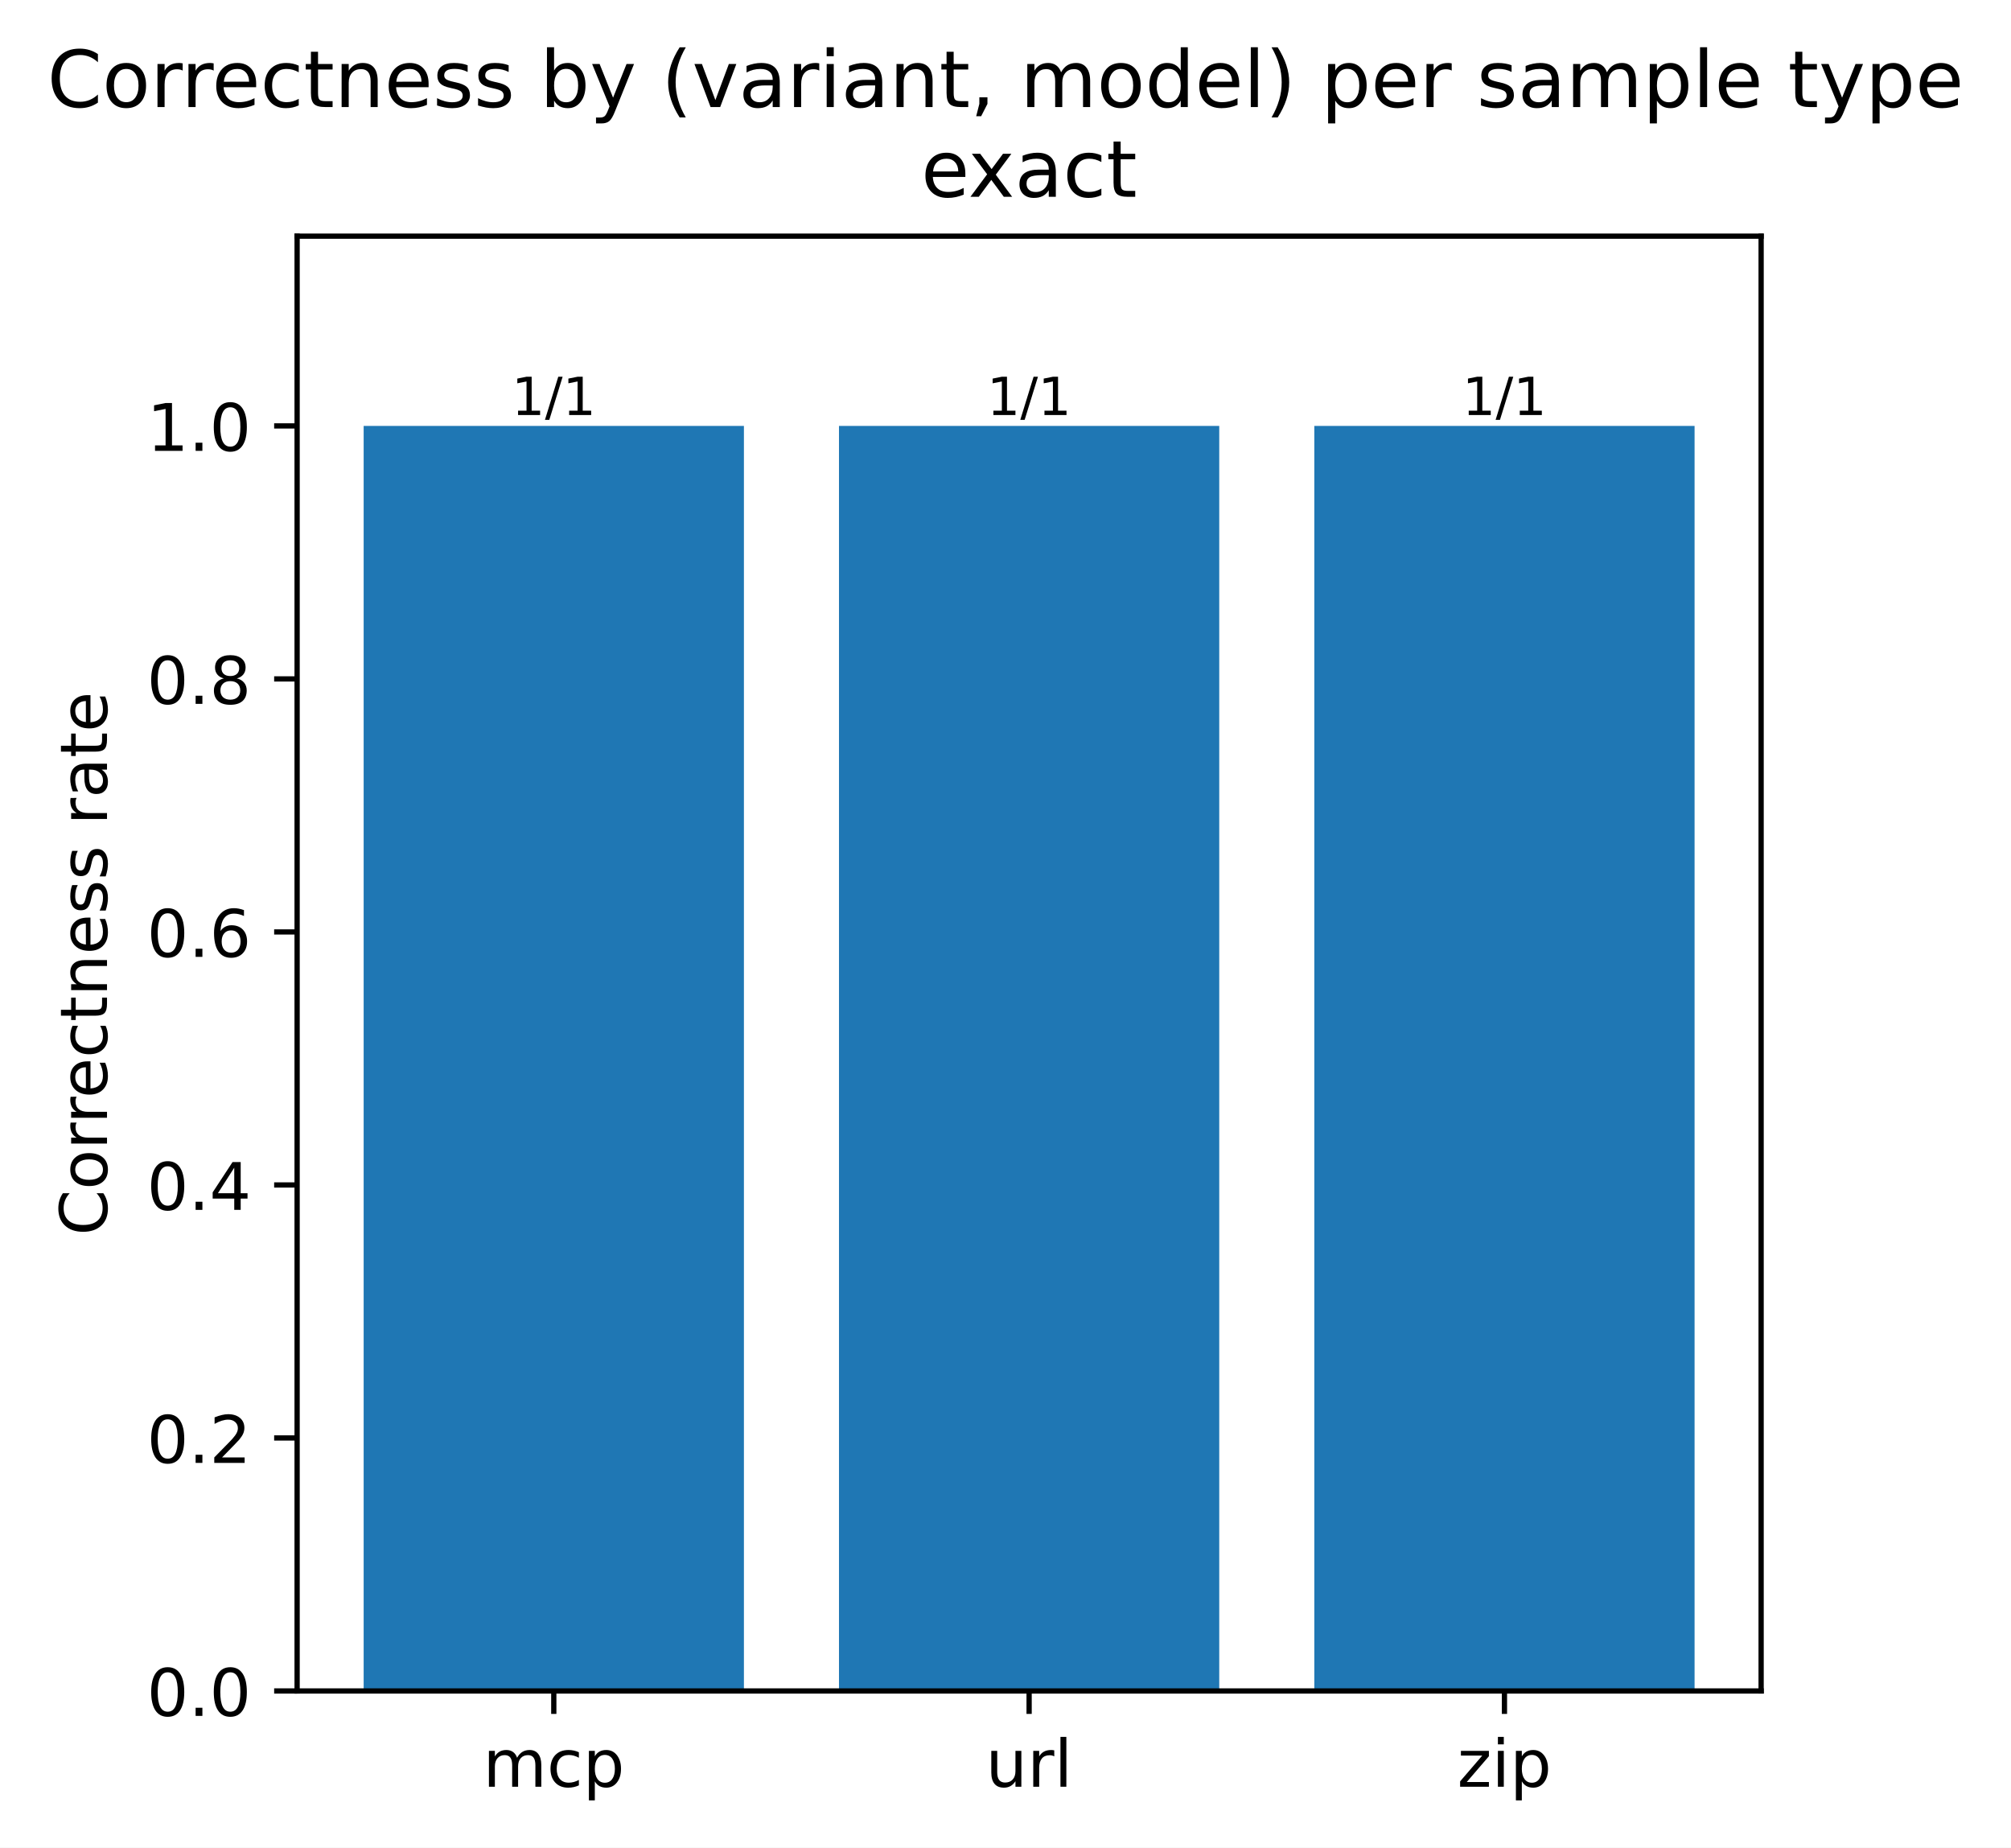
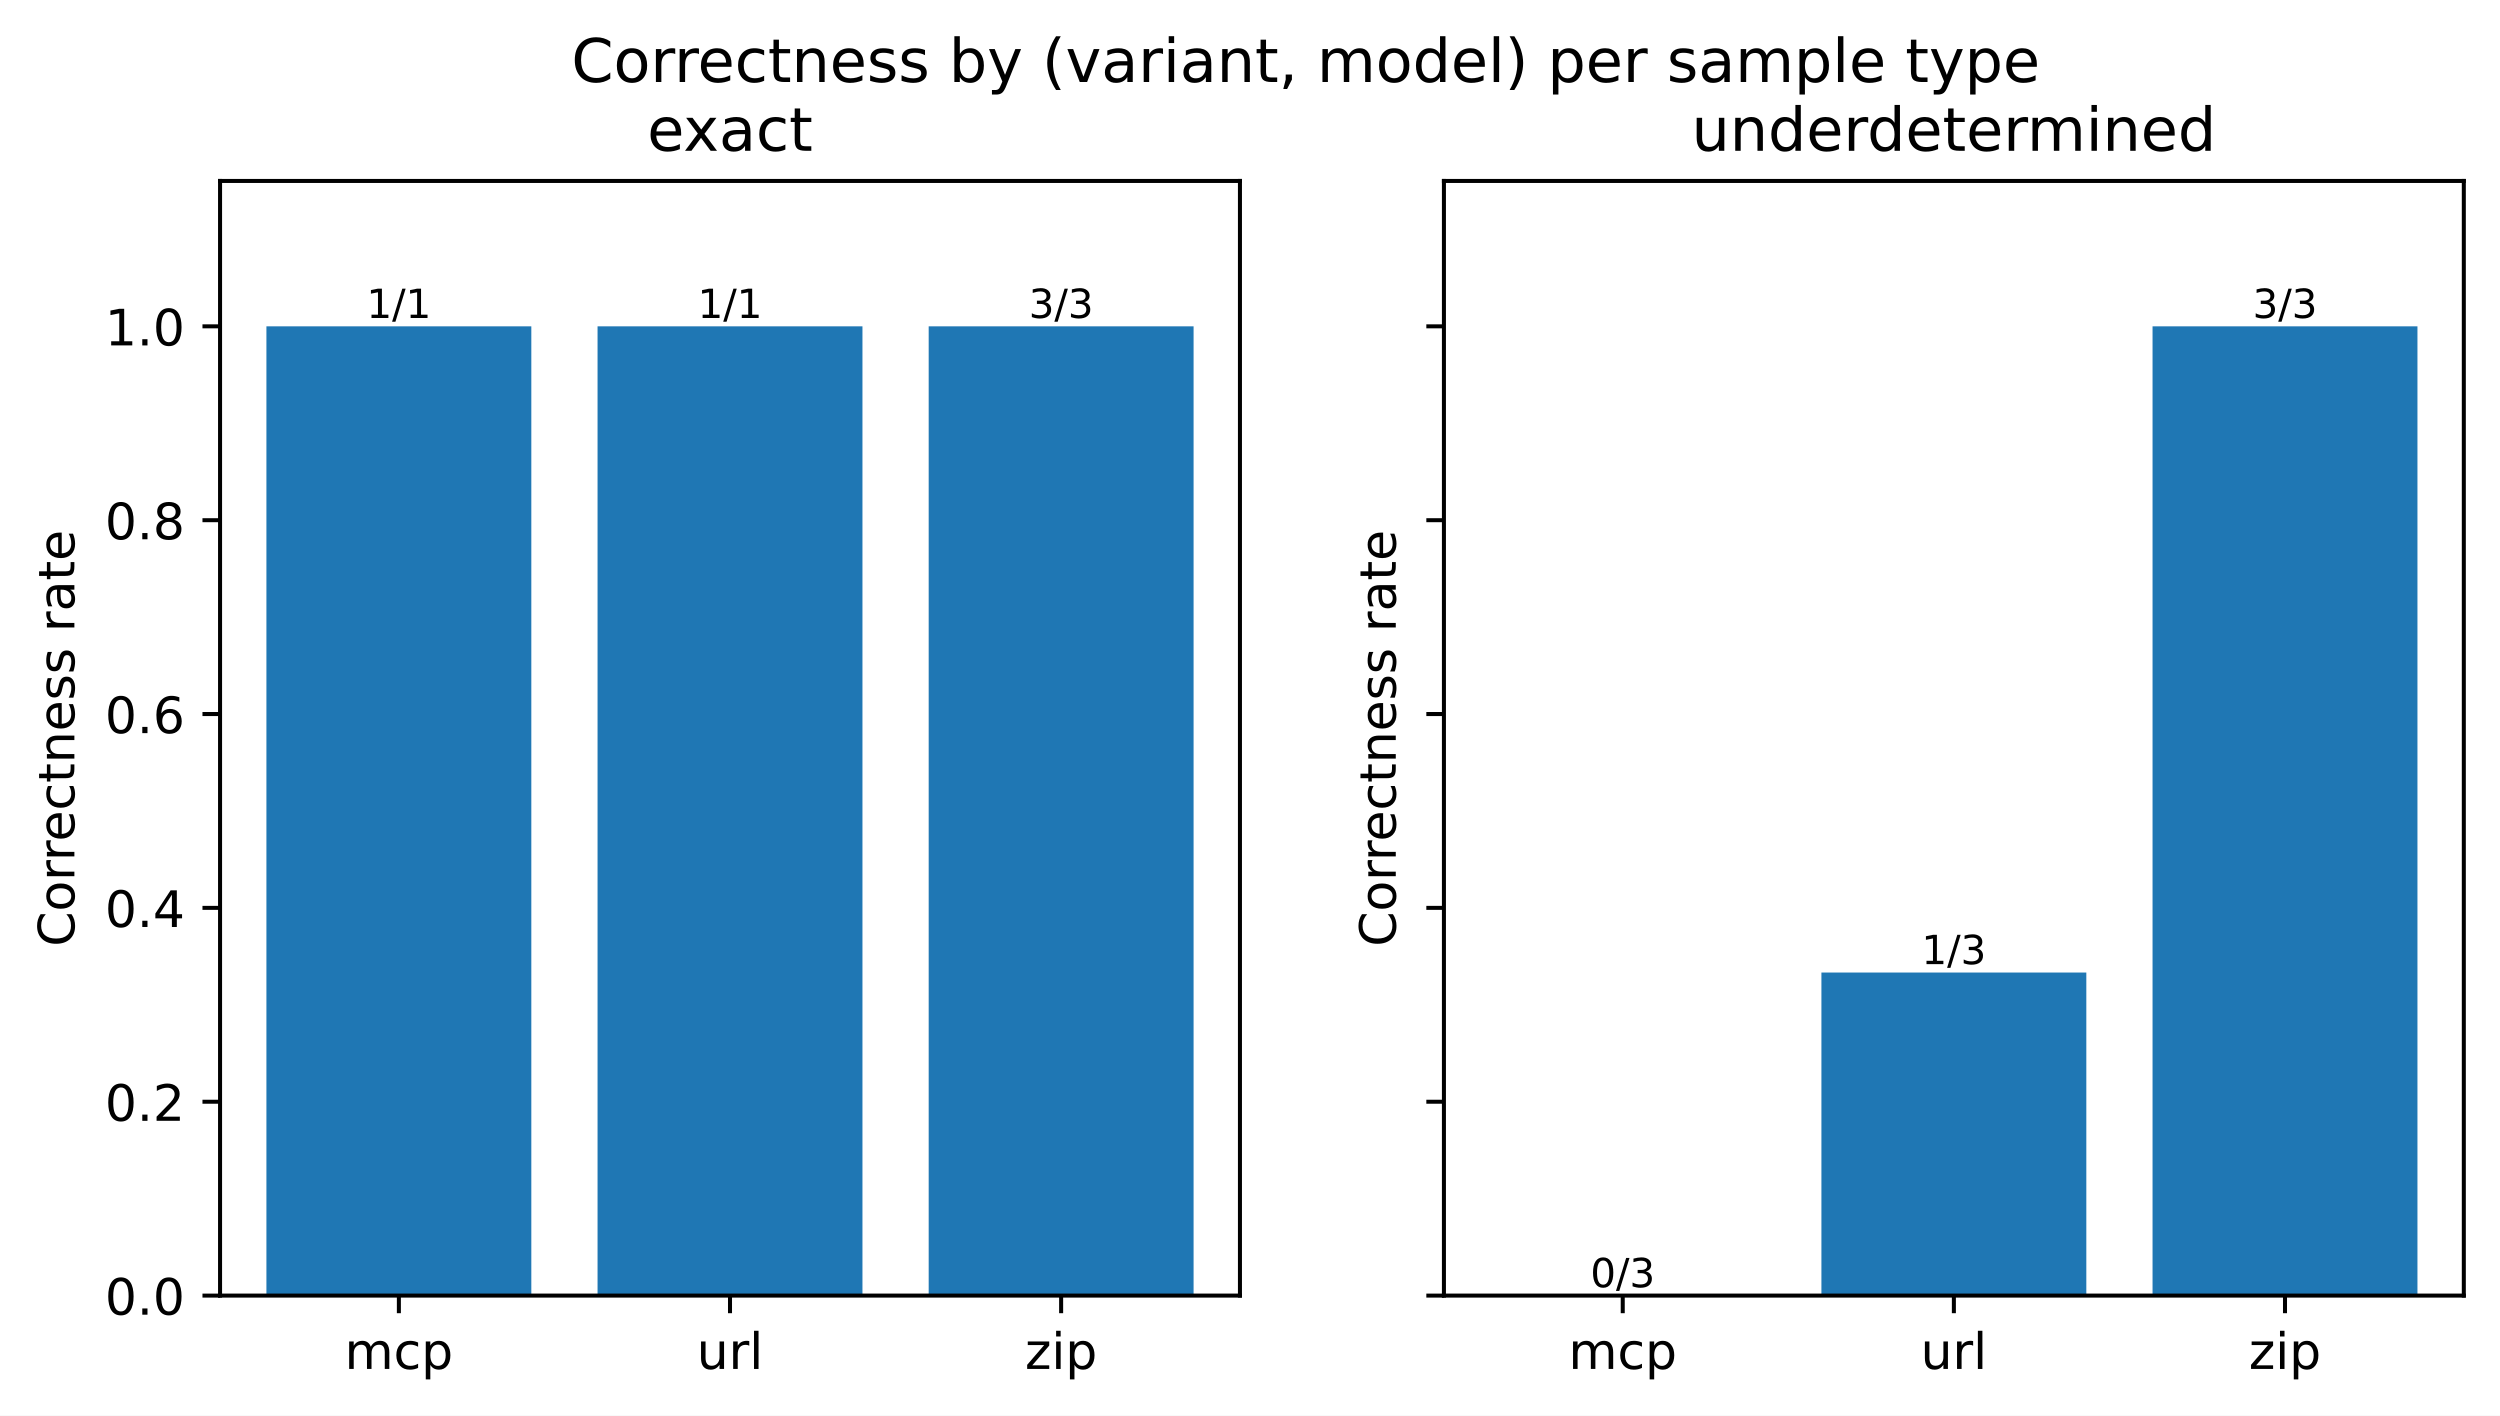
- <svg xmlns="http://www.w3.org/2000/svg" xmlns:xlink="http://www.w3.org/1999/xlink" width="306.592pt" height="281.638pt" viewBox="0 0 306.592 281.638" version="1.1">
+ <svg xmlns="http://www.w3.org/2000/svg" xmlns:xlink="http://www.w3.org/1999/xlink" width="497.381pt" height="281.638pt" viewBox="0 0 497.381 281.638" version="1.1">
  <defs>
    <style type="text/css">*{stroke-linejoin: round; stroke-linecap: butt}</style>
  </defs>
  <g id="figure_1">
    <g id="patch_1">
-       <path d="M 0 281.638  L 306.592 281.638  L 306.592 0  L 0 0  z " style="fill: #ffffff" />
+       <path d="M 0 281.638  L 497.381 281.638  L 497.381 0  L 0 0  z " style="fill: #ffffff" />
    </g>
    <g id="axes_1">
      <g id="patch_2">
-         <path d="M 45.296 257.76  L 268.496 257.76  L 268.496 36  L 45.296 36  z " style="fill: #ffffff" />
+         <path d="M 43.781 257.76  L 246.69 257.76  L 246.69 36  L 43.781 36  z " style="fill: #ffffff" />
      </g>
      <g id="patch_3">
-         <path d="M 55.442 257.76  L 113.416 257.76  L 113.416 64.925  L 55.442 64.925  z " clip-path="url(#p917cc50808)" style="fill: #1f77b4" />
+         <path d="M 53.004 257.76  L 105.708 257.76  L 105.708 64.925  L 53.004 64.925  z " clip-path="url(#p02fab7caff)" style="fill: #1f77b4" />
      </g>
      <g id="patch_4">
-         <path d="M 127.909 257.76  L 185.883 257.76  L 185.883 64.925  L 127.909 64.925  z " clip-path="url(#p917cc50808)" style="fill: #1f77b4" />
+         <path d="M 118.884 257.76  L 171.588 257.76  L 171.588 64.925  L 118.884 64.925  z " clip-path="url(#p02fab7caff)" style="fill: #1f77b4" />
      </g>
      <g id="patch_5">
-         <path d="M 200.377 257.76  L 258.351 257.76  L 258.351 64.925  L 200.377 64.925  z " clip-path="url(#p917cc50808)" style="fill: #1f77b4" />
+         <path d="M 184.764 257.76  L 237.467 257.76  L 237.467 64.925  L 184.764 64.925  z " clip-path="url(#p02fab7caff)" style="fill: #1f77b4" />
      </g>
      <g id="matplotlib.axis_1">
        <g id="xtick_1">
          <g id="line2d_1">
            <defs>
-               <path id="m45238ccb05" d="M 0 0  L 0 3.5  " style="stroke: #000000; stroke-width: 0.8" />
+               <path id="m6b161a7a0f" d="M 0 0  L 0 3.5  " style="stroke: #000000; stroke-width: 0.8" />
            </defs>
            <g>
-               <use xlink:href="#m45238ccb05" x="84.429" y="257.76" style="stroke: #000000; stroke-width: 0.8" />
+               <use xlink:href="#m6b161a7a0f" x="79.356" y="257.76" style="stroke: #000000; stroke-width: 0.8" />
            </g>
          </g>
          <g id="text_1">
-             <g transform="translate(73.63497 272.3584) scale(0.1 -0.1)">
+             <g transform="translate(68.56247 272.3584) scale(0.1 -0.1)">
              <defs>
                <path id="DejaVuSans-6d" d="M 3328 2828  Q 3544 3216 3844 3400  Q 4144 3584 4550 3584  Q 5097 3584 5394 3201  Q 5691 2819 5691 2113  L 5691 0  L 5113 0  L 5113 2094  Q 5113 2597 4934 2840  Q 4756 3084 4391 3084  Q 3944 3084 3684 2787  Q 3425 2491 3425 1978  L 3425 0  L 2847 0  L 2847 2094  Q 2847 2600 2669 2842  Q 2491 3084 2119 3084  Q 1678 3084 1418 2786  Q 1159 2488 1159 1978  L 1159 0  L 581 0  L 581 3500  L 1159 3500  L 1159 2956  Q 1356 3278 1631 3431  Q 1906 3584 2284 3584  Q 2666 3584 2933 3390  Q 3200 3197 3328 2828  z " transform="scale(0.015625)" />
                <path id="DejaVuSans-63" d="M 3122 3366  L 3122 2828  Q 2878 2963 2633 3030  Q 2388 3097 2138 3097  Q 1578 3097 1268 2742  Q 959 2388 959 1747  Q 959 1106 1268 751  Q 1578 397 2138 397  Q 2388 397 2633 464  Q 2878 531 3122 666  L 3122 134  Q 2881 22 2623 -34  Q 2366 -91 2075 -91  Q 1284 -91 818 406  Q 353 903 353 1747  Q 353 2603 823 3093  Q 1294 3584 2113 3584  Q 2378 3584 2631 3529  Q 2884 3475 3122 3366  z " transform="scale(0.015625)" />
                <path id="DejaVuSans-70" d="M 1159 525  L 1159 -1331  L 581 -1331  L 581 3500  L 1159 3500  L 1159 2969  Q 1341 3281 1617 3432  Q 1894 3584 2278 3584  Q 2916 3584 3314 3078  Q 3713 2572 3713 1747  Q 3713 922 3314 415  Q 2916 -91 2278 -91  Q 1894 -91 1617 61  Q 1341 213 1159 525  z M 3116 1747  Q 3116 2381 2855 2742  Q 2594 3103 2138 3103  Q 1681 3103 1420 2742  Q 1159 2381 1159 1747  Q 1159 1113 1420 752  Q 1681 391 2138 391  Q 2594 391 2855 752  Q 3116 1113 3116 1747  z " transform="scale(0.015625)" />
              </defs>
              <use xlink:href="#DejaVuSans-6d" />
              <use xlink:href="#DejaVuSans-63" transform="translate(97.41211 0)" />
              <use xlink:href="#DejaVuSans-70" transform="translate(152.3926 0)" />
            </g>
          </g>
        </g>
        <g id="xtick_2">
          <g id="line2d_2">
            <g>
-               <use xlink:href="#m45238ccb05" x="156.896" y="257.76" style="stroke: #000000; stroke-width: 0.8" />
+               <use xlink:href="#m6b161a7a0f" x="145.236" y="257.76" style="stroke: #000000; stroke-width: 0.8" />
            </g>
          </g>
          <g id="text_2">
-             <g transform="translate(150.283 272.3584) scale(0.1 -0.1)">
+             <g transform="translate(138.6225 272.3584) scale(0.1 -0.1)">
              <defs>
                <path id="DejaVuSans-75" d="M 544 1381  L 544 3500  L 1119 3500  L 1119 1403  Q 1119 906 1312 657  Q 1506 409 1894 409  Q 2359 409 2629 706  Q 2900 1003 2900 1516  L 2900 3500  L 3475 3500  L 3475 0  L 2900 0  L 2900 538  Q 2691 219 2414 64  Q 2138 -91 1772 -91  Q 1169 -91 856 284  Q 544 659 544 1381  z M 1991 3584  L 1991 3584  z " transform="scale(0.015625)" />
                <path id="DejaVuSans-72" d="M 2631 2963  Q 2534 3019 2420 3045  Q 2306 3072 2169 3072  Q 1681 3072 1420 2755  Q 1159 2438 1159 1844  L 1159 0  L 581 0  L 581 3500  L 1159 3500  L 1159 2956  Q 1341 3275 1631 3429  Q 1922 3584 2338 3584  Q 2397 3584 2469 3576  Q 2541 3569 2628 3553  L 2631 2963  z " transform="scale(0.015625)" />
                <path id="DejaVuSans-6c" d="M 603 4863  L 1178 4863  L 1178 0  L 603 0  L 603 4863  z " transform="scale(0.015625)" />
              </defs>
              <use xlink:href="#DejaVuSans-75" />
              <use xlink:href="#DejaVuSans-72" transform="translate(63.37891 0)" />
              <use xlink:href="#DejaVuSans-6c" transform="translate(104.4922 0)" />
            </g>
          </g>
        </g>
        <g id="xtick_3">
          <g id="line2d_3">
            <g>
-               <use xlink:href="#m45238ccb05" x="229.364" y="257.76" style="stroke: #000000; stroke-width: 0.8" />
+               <use xlink:href="#m6b161a7a0f" x="211.115" y="257.76" style="stroke: #000000; stroke-width: 0.8" />
            </g>
          </g>
          <g id="text_3">
-             <g transform="translate(222.1763 272.3584) scale(0.1 -0.1)">
+             <g transform="translate(203.9279 272.3584) scale(0.1 -0.1)">
              <defs>
                <path id="DejaVuSans-7a" d="M 353 3500  L 3084 3500  L 3084 2975  L 922 459  L 3084 459  L 3084 0  L 275 0  L 275 525  L 2438 3041  L 353 3041  L 353 3500  z " transform="scale(0.015625)" />
                <path id="DejaVuSans-69" d="M 603 3500  L 1178 3500  L 1178 0  L 603 0  L 603 3500  z M 603 4863  L 1178 4863  L 1178 4134  L 603 4134  L 603 4863  z " transform="scale(0.015625)" />
              </defs>
              <use xlink:href="#DejaVuSans-7a" />
              <use xlink:href="#DejaVuSans-69" transform="translate(52.49023 0)" />
              <use xlink:href="#DejaVuSans-70" transform="translate(80.27344 0)" />
            </g>
          </g>
        </g>
      </g>
      <g id="matplotlib.axis_2">
        <g id="ytick_1">
          <g id="line2d_4">
            <defs>
-               <path id="m90a126829f" d="M 0 0  L -3.5 0  " style="stroke: #000000; stroke-width: 0.8" />
+               <path id="m31d6c3eb65" d="M 0 0  L -3.5 0  " style="stroke: #000000; stroke-width: 0.8" />
            </defs>
            <g>
-               <use xlink:href="#m90a126829f" x="45.296" y="257.76" style="stroke: #000000; stroke-width: 0.8" />
+               <use xlink:href="#m31d6c3eb65" x="43.781" y="257.76" style="stroke: #000000; stroke-width: 0.8" />
            </g>
          </g>
          <g id="text_4">
-             <g transform="translate(22.39313 261.5592) scale(0.1 -0.1)">
+             <g transform="translate(20.87813 261.5592) scale(0.1 -0.1)">
              <defs>
                <path id="DejaVuSans-30" d="M 2034 4250  Q 1547 4250 1301 3770  Q 1056 3291 1056 2328  Q 1056 1369 1301 889  Q 1547 409 2034 409  Q 2525 409 2770 889  Q 3016 1369 3016 2328  Q 3016 3291 2770 3770  Q 2525 4250 2034 4250  z M 2034 4750  Q 2819 4750 3233 4129  Q 3647 3509 3647 2328  Q 3647 1150 3233 529  Q 2819 -91 2034 -91  Q 1250 -91 836 529  Q 422 1150 422 2328  Q 422 3509 836 4129  Q 1250 4750 2034 4750  z " transform="scale(0.015625)" />
                <path id="DejaVuSans-2e" d="M 684 794  L 1344 794  L 1344 0  L 684 0  L 684 794  z " transform="scale(0.015625)" />
              </defs>
              <use xlink:href="#DejaVuSans-30" />
              <use xlink:href="#DejaVuSans-2e" transform="translate(63.62305 0)" />
              <use xlink:href="#DejaVuSans-30" transform="translate(95.41016 0)" />
            </g>
          </g>
        </g>
        <g id="ytick_2">
          <g id="line2d_5">
            <g>
-               <use xlink:href="#m90a126829f" x="45.296" y="219.193" style="stroke: #000000; stroke-width: 0.8" />
+               <use xlink:href="#m31d6c3eb65" x="43.781" y="219.193" style="stroke: #000000; stroke-width: 0.8" />
            </g>
          </g>
          <g id="text_5">
-             <g transform="translate(22.39313 222.9923) scale(0.1 -0.1)">
+             <g transform="translate(20.87813 222.9923) scale(0.1 -0.1)">
              <defs>
                <path id="DejaVuSans-32" d="M 1228 531  L 3431 531  L 3431 0  L 469 0  L 469 531  Q 828 903 1448 1529  Q 2069 2156 2228 2338  Q 2531 2678 2651 2914  Q 2772 3150 2772 3378  Q 2772 3750 2511 3984  Q 2250 4219 1831 4219  Q 1534 4219 1204 4116  Q 875 4013 500 3803  L 500 4441  Q 881 4594 1212 4672  Q 1544 4750 1819 4750  Q 2544 4750 2975 4387  Q 3406 4025 3406 3419  Q 3406 3131 3298 2873  Q 3191 2616 2906 2266  Q 2828 2175 2409 1742  Q 1991 1309 1228 531  z " transform="scale(0.015625)" />
              </defs>
              <use xlink:href="#DejaVuSans-30" />
              <use xlink:href="#DejaVuSans-2e" transform="translate(63.62305 0)" />
              <use xlink:href="#DejaVuSans-32" transform="translate(95.41016 0)" />
            </g>
          </g>
        </g>
        <g id="ytick_3">
          <g id="line2d_6">
            <g>
-               <use xlink:href="#m90a126829f" x="45.296" y="180.626" style="stroke: #000000; stroke-width: 0.8" />
+               <use xlink:href="#m31d6c3eb65" x="43.781" y="180.626" style="stroke: #000000; stroke-width: 0.8" />
            </g>
          </g>
          <g id="text_6">
-             <g transform="translate(22.39313 184.4253) scale(0.1 -0.1)">
+             <g transform="translate(20.87813 184.4253) scale(0.1 -0.1)">
              <defs>
                <path id="DejaVuSans-34" d="M 2419 4116  L 825 1625  L 2419 1625  L 2419 4116  z M 2253 4666  L 3047 4666  L 3047 1625  L 3713 1625  L 3713 1100  L 3047 1100  L 3047 0  L 2419 0  L 2419 1100  L 313 1100  L 313 1709  L 2253 4666  z " transform="scale(0.015625)" />
              </defs>
              <use xlink:href="#DejaVuSans-30" />
              <use xlink:href="#DejaVuSans-2e" transform="translate(63.62305 0)" />
              <use xlink:href="#DejaVuSans-34" transform="translate(95.41016 0)" />
            </g>
          </g>
        </g>
        <g id="ytick_4">
          <g id="line2d_7">
            <g>
-               <use xlink:href="#m90a126829f" x="45.296" y="142.059" style="stroke: #000000; stroke-width: 0.8" />
+               <use xlink:href="#m31d6c3eb65" x="43.781" y="142.059" style="stroke: #000000; stroke-width: 0.8" />
            </g>
          </g>
          <g id="text_7">
-             <g transform="translate(22.39313 145.8583) scale(0.1 -0.1)">
+             <g transform="translate(20.87813 145.8583) scale(0.1 -0.1)">
              <defs>
                <path id="DejaVuSans-36" d="M 2113 2584  Q 1688 2584 1439 2293  Q 1191 2003 1191 1497  Q 1191 994 1439 701  Q 1688 409 2113 409  Q 2538 409 2786 701  Q 3034 994 3034 1497  Q 3034 2003 2786 2293  Q 2538 2584 2113 2584  z M 3366 4563  L 3366 3988  Q 3128 4100 2886 4159  Q 2644 4219 2406 4219  Q 1781 4219 1451 3797  Q 1122 3375 1075 2522  Q 1259 2794 1537 2939  Q 1816 3084 2150 3084  Q 2853 3084 3261 2657  Q 3669 2231 3669 1497  Q 3669 778 3244 343  Q 2819 -91 2113 -91  Q 1303 -91 875 529  Q 447 1150 447 2328  Q 447 3434 972 4092  Q 1497 4750 2381 4750  Q 2619 4750 2861 4703  Q 3103 4656 3366 4563  z " transform="scale(0.015625)" />
              </defs>
              <use xlink:href="#DejaVuSans-30" />
              <use xlink:href="#DejaVuSans-2e" transform="translate(63.62305 0)" />
              <use xlink:href="#DejaVuSans-36" transform="translate(95.41016 0)" />
            </g>
          </g>
        </g>
        <g id="ytick_5">
          <g id="line2d_8">
            <g>
-               <use xlink:href="#m90a126829f" x="45.296" y="103.492" style="stroke: #000000; stroke-width: 0.8" />
+               <use xlink:href="#m31d6c3eb65" x="43.781" y="103.492" style="stroke: #000000; stroke-width: 0.8" />
            </g>
          </g>
          <g id="text_8">
-             <g transform="translate(22.39313 107.2914) scale(0.1 -0.1)">
+             <g transform="translate(20.87813 107.2914) scale(0.1 -0.1)">
              <defs>
                <path id="DejaVuSans-38" d="M 2034 2216  Q 1584 2216 1326 1975  Q 1069 1734 1069 1313  Q 1069 891 1326 650  Q 1584 409 2034 409  Q 2484 409 2743 651  Q 3003 894 3003 1313  Q 3003 1734 2745 1975  Q 2488 2216 2034 2216  z M 1403 2484  Q 997 2584 770 2862  Q 544 3141 544 3541  Q 544 4100 942 4425  Q 1341 4750 2034 4750  Q 2731 4750 3128 4425  Q 3525 4100 3525 3541  Q 3525 3141 3298 2862  Q 3072 2584 2669 2484  Q 3125 2378 3379 2068  Q 3634 1759 3634 1313  Q 3634 634 3220 271  Q 2806 -91 2034 -91  Q 1263 -91 848 271  Q 434 634 434 1313  Q 434 1759 690 2068  Q 947 2378 1403 2484  z M 1172 3481  Q 1172 3119 1398 2916  Q 1625 2713 2034 2713  Q 2441 2713 2670 2916  Q 2900 3119 2900 3481  Q 2900 3844 2670 4047  Q 2441 4250 2034 4250  Q 1625 4250 1398 4047  Q 1172 3844 1172 3481  z " transform="scale(0.015625)" />
              </defs>
              <use xlink:href="#DejaVuSans-30" />
              <use xlink:href="#DejaVuSans-2e" transform="translate(63.62305 0)" />
              <use xlink:href="#DejaVuSans-38" transform="translate(95.41016 0)" />
            </g>
          </g>
        </g>
        <g id="ytick_6">
          <g id="line2d_9">
            <g>
-               <use xlink:href="#m90a126829f" x="45.296" y="64.925" style="stroke: #000000; stroke-width: 0.8" />
+               <use xlink:href="#m31d6c3eb65" x="43.781" y="64.925" style="stroke: #000000; stroke-width: 0.8" />
            </g>
          </g>
          <g id="text_9">
-             <g transform="translate(22.39313 68.72444) scale(0.1 -0.1)">
+             <g transform="translate(20.87813 68.72444) scale(0.1 -0.1)">
              <defs>
                <path id="DejaVuSans-31" d="M 794 531  L 1825 531  L 1825 4091  L 703 3866  L 703 4441  L 1819 4666  L 2450 4666  L 2450 531  L 3481 531  L 3481 0  L 794 0  L 794 531  z " transform="scale(0.015625)" />
              </defs>
              <use xlink:href="#DejaVuSans-31" />
              <use xlink:href="#DejaVuSans-2e" transform="translate(63.62305 0)" />
              <use xlink:href="#DejaVuSans-30" transform="translate(95.41016 0)" />
            </g>
          </g>
        </g>
        <g id="text_10">
-           <g transform="translate(16.31344 188.3277) rotate(-90) scale(0.1 -0.1)">
+           <g transform="translate(14.79844 188.3277) rotate(-90) scale(0.1 -0.1)">
            <defs>
              <path id="DejaVuSans-43" d="M 4122 4306  L 4122 3641  Q 3803 3938 3442 4084  Q 3081 4231 2675 4231  Q 1875 4231 1450 3742  Q 1025 3253 1025 2328  Q 1025 1406 1450 917  Q 1875 428 2675 428  Q 3081 428 3442 575  Q 3803 722 4122 1019  L 4122 359  Q 3791 134 3420 21  Q 3050 -91 2638 -91  Q 1578 -91 968 557  Q 359 1206 359 2328  Q 359 3453 968 4101  Q 1578 4750 2638 4750  Q 3056 4750 3426 4639  Q 3797 4528 4122 4306  z " transform="scale(0.015625)" />
              <path id="DejaVuSans-6f" d="M 1959 3097  Q 1497 3097 1228 2736  Q 959 2375 959 1747  Q 959 1119 1226 758  Q 1494 397 1959 397  Q 2419 397 2687 759  Q 2956 1122 2956 1747  Q 2956 2369 2687 2733  Q 2419 3097 1959 3097  z M 1959 3584  Q 2709 3584 3137 3096  Q 3566 2609 3566 1747  Q 3566 888 3137 398  Q 2709 -91 1959 -91  Q 1206 -91 779 398  Q 353 888 353 1747  Q 353 2609 779 3096  Q 1206 3584 1959 3584  z " transform="scale(0.015625)" />
              <path id="DejaVuSans-65" d="M 3597 1894  L 3597 1613  L 953 1613  Q 991 1019 1311 708  Q 1631 397 2203 397  Q 2534 397 2845 478  Q 3156 559 3463 722  L 3463 178  Q 3153 47 2828 -22  Q 2503 -91 2169 -91  Q 1331 -91 842 396  Q 353 884 353 1716  Q 353 2575 817 3079  Q 1281 3584 2069 3584  Q 2775 3584 3186 3129  Q 3597 2675 3597 1894  z M 3022 2063  Q 3016 2534 2758 2815  Q 2500 3097 2075 3097  Q 1594 3097 1305 2825  Q 1016 2553 972 2059  L 3022 2063  z " transform="scale(0.015625)" />
              <path id="DejaVuSans-74" d="M 1172 4494  L 1172 3500  L 2356 3500  L 2356 3053  L 1172 3053  L 1172 1153  Q 1172 725 1289 603  Q 1406 481 1766 481  L 2356 481  L 2356 0  L 1766 0  Q 1100 0 847 248  Q 594 497 594 1153  L 594 3053  L 172 3053  L 172 3500  L 594 3500  L 594 4494  L 1172 4494  z " transform="scale(0.015625)" />
              <path id="DejaVuSans-6e" d="M 3513 2113  L 3513 0  L 2938 0  L 2938 2094  Q 2938 2591 2744 2837  Q 2550 3084 2163 3084  Q 1697 3084 1428 2787  Q 1159 2491 1159 1978  L 1159 0  L 581 0  L 581 3500  L 1159 3500  L 1159 2956  Q 1366 3272 1645 3428  Q 1925 3584 2291 3584  Q 2894 3584 3203 3211  Q 3513 2838 3513 2113  z " transform="scale(0.015625)" />
              <path id="DejaVuSans-73" d="M 2834 3397  L 2834 2853  Q 2591 2978 2328 3040  Q 2066 3103 1784 3103  Q 1356 3103 1142 2972  Q 928 2841 928 2578  Q 928 2378 1081 2264  Q 1234 2150 1697 2047  L 1894 2003  Q 2506 1872 2764 1633  Q 3022 1394 3022 966  Q 3022 478 2636 193  Q 2250 -91 1575 -91  Q 1294 -91 989 -36  Q 684 19 347 128  L 347 722  Q 666 556 975 473  Q 1284 391 1588 391  Q 1994 391 2212 530  Q 2431 669 2431 922  Q 2431 1156 2273 1281  Q 2116 1406 1581 1522  L 1381 1569  Q 847 1681 609 1914  Q 372 2147 372 2553  Q 372 3047 722 3315  Q 1072 3584 1716 3584  Q 2034 3584 2315 3537  Q 2597 3491 2834 3397  z " transform="scale(0.015625)" />
              <path id="DejaVuSans-20" transform="scale(0.015625)" />
              <path id="DejaVuSans-61" d="M 2194 1759  Q 1497 1759 1228 1600  Q 959 1441 959 1056  Q 959 750 1161 570  Q 1363 391 1709 391  Q 2188 391 2477 730  Q 2766 1069 2766 1631  L 2766 1759  L 2194 1759  z M 3341 1997  L 3341 0  L 2766 0  L 2766 531  Q 2569 213 2275 61  Q 1981 -91 1556 -91  Q 1019 -91 701 211  Q 384 513 384 1019  Q 384 1609 779 1909  Q 1175 2209 1959 2209  L 2766 2209  L 2766 2266  Q 2766 2663 2505 2880  Q 2244 3097 1772 3097  Q 1472 3097 1187 3025  Q 903 2953 641 2809  L 641 3341  Q 956 3463 1253 3523  Q 1550 3584 1831 3584  Q 2591 3584 2966 3190  Q 3341 2797 3341 1997  z " transform="scale(0.015625)" />
            </defs>
            <use xlink:href="#DejaVuSans-43" />
            <use xlink:href="#DejaVuSans-6f" transform="translate(69.82422 0)" />
            <use xlink:href="#DejaVuSans-72" transform="translate(131.0059 0)" />
            <use xlink:href="#DejaVuSans-72" transform="translate(170.3691 0)" />
            <use xlink:href="#DejaVuSans-65" transform="translate(209.2324 0)" />
            <use xlink:href="#DejaVuSans-63" transform="translate(270.7559 0)" />
            <use xlink:href="#DejaVuSans-74" transform="translate(325.7363 0)" />
            <use xlink:href="#DejaVuSans-6e" transform="translate(364.9453 0)" />
            <use xlink:href="#DejaVuSans-65" transform="translate(428.3242 0)" />
            <use xlink:href="#DejaVuSans-73" transform="translate(489.8477 0)" />
            <use xlink:href="#DejaVuSans-73" transform="translate(541.9473 0)" />
            <use xlink:href="#DejaVuSans-20" transform="translate(594.0469 0)" />
            <use xlink:href="#DejaVuSans-72" transform="translate(625.834 0)" />
            <use xlink:href="#DejaVuSans-61" transform="translate(666.9473 0)" />
            <use xlink:href="#DejaVuSans-74" transform="translate(728.2266 0)" />
            <use xlink:href="#DejaVuSans-65" transform="translate(767.4355 0)" />
          </g>
        </g>
      </g>
      <g id="patch_6">
-         <path d="M 45.296 257.76  L 45.296 36  " style="fill: none; stroke: #000000; stroke-width: 0.8; stroke-linejoin: miter; stroke-linecap: square" />
+         <path d="M 43.781 257.76  L 43.781 36  " style="fill: none; stroke: #000000; stroke-width: 0.8; stroke-linejoin: miter; stroke-linecap: square" />
      </g>
      <g id="patch_7">
-         <path d="M 268.496 257.76  L 268.496 36  " style="fill: none; stroke: #000000; stroke-width: 0.8; stroke-linejoin: miter; stroke-linecap: square" />
+         <path d="M 246.69 257.76  L 246.69 36  " style="fill: none; stroke: #000000; stroke-width: 0.8; stroke-linejoin: miter; stroke-linecap: square" />
      </g>
      <g id="patch_8">
-         <path d="M 45.296 257.76  L 268.496 257.76  " style="fill: none; stroke: #000000; stroke-width: 0.8; stroke-linejoin: miter; stroke-linecap: square" />
+         <path d="M 43.781 257.76  L 246.69 257.76  " style="fill: none; stroke: #000000; stroke-width: 0.8; stroke-linejoin: miter; stroke-linecap: square" />
      </g>
      <g id="patch_9">
-         <path d="M 45.296 36  L 268.496 36  " style="fill: none; stroke: #000000; stroke-width: 0.8; stroke-linejoin: miter; stroke-linecap: square" />
+         <path d="M 43.781 36  L 246.69 36  " style="fill: none; stroke: #000000; stroke-width: 0.8; stroke-linejoin: miter; stroke-linecap: square" />
      </g>
      <g id="text_11">
-         <g transform="translate(77.99122 63.26147) scale(0.08 -0.08)">
+         <g transform="translate(72.91872 63.26147) scale(0.08 -0.08)">
          <defs>
            <path id="DejaVuSans-2f" d="M 1625 4666  L 2156 4666  L 531 -594  L 0 -594  L 1625 4666  z " transform="scale(0.015625)" />
          </defs>
          <use xlink:href="#DejaVuSans-31" />
          <use xlink:href="#DejaVuSans-2f" transform="translate(63.62305 0)" />
          <use xlink:href="#DejaVuSans-31" transform="translate(97.31445 0)" />
        </g>
      </g>
      <g id="text_12">
-         <g transform="translate(150.4588 63.26147) scale(0.08 -0.08)">
+         <g transform="translate(138.7983 63.26147) scale(0.08 -0.08)">
          <use xlink:href="#DejaVuSans-31" />
          <use xlink:href="#DejaVuSans-2f" transform="translate(63.62305 0)" />
          <use xlink:href="#DejaVuSans-31" transform="translate(97.31445 0)" />
        </g>
      </g>
      <g id="text_13">
-         <g transform="translate(222.9263 63.26147) scale(0.08 -0.08)">
-           <use xlink:href="#DejaVuSans-31" />
+         <g transform="translate(204.6779 63.26147) scale(0.08 -0.08)">
+           <defs>
+             <path id="DejaVuSans-33" d="M 2597 2516  Q 3050 2419 3304 2112  Q 3559 1806 3559 1356  Q 3559 666 3084 287  Q 2609 -91 1734 -91  Q 1441 -91 1130 -33  Q 819 25 488 141  L 488 750  Q 750 597 1062 519  Q 1375 441 1716 441  Q 2309 441 2620 675  Q 2931 909 2931 1356  Q 2931 1769 2642 2001  Q 2353 2234 1838 2234  L 1294 2234  L 1294 2753  L 1863 2753  Q 2328 2753 2575 2939  Q 2822 3125 2822 3475  Q 2822 3834 2567 4026  Q 2313 4219 1838 4219  Q 1578 4219 1281 4162  Q 984 4106 628 3988  L 628 4550  Q 988 4650 1302 4700  Q 1616 4750 1894 4750  Q 2613 4750 3031 4423  Q 3450 4097 3450 3541  Q 3450 3153 3228 2886  Q 3006 2619 2597 2516  z " transform="scale(0.015625)" />
+           </defs>
+           <use xlink:href="#DejaVuSans-33" />
          <use xlink:href="#DejaVuSans-2f" transform="translate(63.62305 0)" />
-           <use xlink:href="#DejaVuSans-31" transform="translate(97.31445 0)" />
+           <use xlink:href="#DejaVuSans-33" transform="translate(97.31445 0)" />
        </g>
      </g>
      <g id="text_14">
-         <g transform="translate(140.43 30) scale(0.12 -0.12)">
+         <g transform="translate(128.7695 30) scale(0.12 -0.12)">
          <defs>
            <path id="DejaVuSans-78" d="M 3513 3500  L 2247 1797  L 3578 0  L 2900 0  L 1881 1375  L 863 0  L 184 0  L 1544 1831  L 300 3500  L 978 3500  L 1906 2253  L 2834 3500  L 3513 3500  z " transform="scale(0.015625)" />
          </defs>
          <use xlink:href="#DejaVuSans-65" />
          <use xlink:href="#DejaVuSans-78" transform="translate(59.77344 0)" />
          <use xlink:href="#DejaVuSans-61" transform="translate(118.9531 0)" />
          <use xlink:href="#DejaVuSans-63" transform="translate(180.2324 0)" />
          <use xlink:href="#DejaVuSans-74" transform="translate(235.2129 0)" />
        </g>
      </g>
    </g>
-     <g id="text_15">
-       <g transform="translate(7.2 16.31812) scale(0.12 -0.12)">
+     <g id="axes_2">
+       <g id="patch_10">
+         <path d="M 287.272 257.76  L 490.181 257.76  L 490.181 36  L 287.272 36  z " style="fill: #ffffff" />
+       </g>
+       <g id="patch_11">
+         <path d="M 296.495 257.76  L 349.199 257.76  L 349.199 257.76  L 296.495 257.76  z " clip-path="url(#p7d9510a4c4)" style="fill: #1f77b4" />
+       </g>
+       <g id="patch_12">
+         <path d="M 362.375 257.76  L 415.079 257.76  L 415.079 193.482  L 362.375 193.482  z " clip-path="url(#p7d9510a4c4)" style="fill: #1f77b4" />
+       </g>
+       <g id="patch_13">
+         <path d="M 428.254 257.76  L 480.958 257.76  L 480.958 64.925  L 428.254 64.925  z " clip-path="url(#p7d9510a4c4)" style="fill: #1f77b4" />
+       </g>
+       <g id="matplotlib.axis_3">
+         <g id="xtick_4">
+           <g id="line2d_10">
+             <g>
+               <use xlink:href="#m6b161a7a0f" x="322.847" y="257.76" style="stroke: #000000; stroke-width: 0.8" />
+             </g>
+           </g>
+           <g id="text_15">
+             <g transform="translate(312.0534 272.3584) scale(0.1 -0.1)">
+               <use xlink:href="#DejaVuSans-6d" />
+               <use xlink:href="#DejaVuSans-63" transform="translate(97.41211 0)" />
+               <use xlink:href="#DejaVuSans-70" transform="translate(152.3926 0)" />
+             </g>
+           </g>
+         </g>
+         <g id="xtick_5">
+           <g id="line2d_11">
+             <g>
+               <use xlink:href="#m6b161a7a0f" x="388.727" y="257.76" style="stroke: #000000; stroke-width: 0.8" />
+             </g>
+           </g>
+           <g id="text_16">
+             <g transform="translate(382.1134 272.3584) scale(0.1 -0.1)">
+               <use xlink:href="#DejaVuSans-75" />
+               <use xlink:href="#DejaVuSans-72" transform="translate(63.37891 0)" />
+               <use xlink:href="#DejaVuSans-6c" transform="translate(104.4922 0)" />
+             </g>
+           </g>
+         </g>
+         <g id="xtick_6">
+           <g id="line2d_12">
+             <g>
+               <use xlink:href="#m6b161a7a0f" x="454.606" y="257.76" style="stroke: #000000; stroke-width: 0.8" />
+             </g>
+           </g>
+           <g id="text_17">
+             <g transform="translate(447.4188 272.3584) scale(0.1 -0.1)">
+               <use xlink:href="#DejaVuSans-7a" />
+               <use xlink:href="#DejaVuSans-69" transform="translate(52.49023 0)" />
+               <use xlink:href="#DejaVuSans-70" transform="translate(80.27344 0)" />
+             </g>
+           </g>
+         </g>
+       </g>
+       <g id="matplotlib.axis_4">
+         <g id="ytick_7">
+           <g id="line2d_13">
+             <g>
+               <use xlink:href="#m31d6c3eb65" x="287.272" y="257.76" style="stroke: #000000; stroke-width: 0.8" />
+             </g>
+           </g>
+         </g>
+         <g id="ytick_8">
+           <g id="line2d_14">
+             <g>
+               <use xlink:href="#m31d6c3eb65" x="287.272" y="219.193" style="stroke: #000000; stroke-width: 0.8" />
+             </g>
+           </g>
+         </g>
+         <g id="ytick_9">
+           <g id="line2d_15">
+             <g>
+               <use xlink:href="#m31d6c3eb65" x="287.272" y="180.626" style="stroke: #000000; stroke-width: 0.8" />
+             </g>
+           </g>
+         </g>
+         <g id="ytick_10">
+           <g id="line2d_16">
+             <g>
+               <use xlink:href="#m31d6c3eb65" x="287.272" y="142.059" style="stroke: #000000; stroke-width: 0.8" />
+             </g>
+           </g>
+         </g>
+         <g id="ytick_11">
+           <g id="line2d_17">
+             <g>
+               <use xlink:href="#m31d6c3eb65" x="287.272" y="103.492" style="stroke: #000000; stroke-width: 0.8" />
+             </g>
+           </g>
+         </g>
+         <g id="ytick_12">
+           <g id="line2d_18">
+             <g>
+               <use xlink:href="#m31d6c3eb65" x="287.272" y="64.925" style="stroke: #000000; stroke-width: 0.8" />
+             </g>
+           </g>
+         </g>
+         <g id="text_18">
+           <g transform="translate(277.6925 188.3277) rotate(-90) scale(0.1 -0.1)">
+             <use xlink:href="#DejaVuSans-43" />
+             <use xlink:href="#DejaVuSans-6f" transform="translate(69.82422 0)" />
+             <use xlink:href="#DejaVuSans-72" transform="translate(131.0059 0)" />
+             <use xlink:href="#DejaVuSans-72" transform="translate(170.3691 0)" />
+             <use xlink:href="#DejaVuSans-65" transform="translate(209.2324 0)" />
+             <use xlink:href="#DejaVuSans-63" transform="translate(270.7559 0)" />
+             <use xlink:href="#DejaVuSans-74" transform="translate(325.7363 0)" />
+             <use xlink:href="#DejaVuSans-6e" transform="translate(364.9453 0)" />
+             <use xlink:href="#DejaVuSans-65" transform="translate(428.3242 0)" />
+             <use xlink:href="#DejaVuSans-73" transform="translate(489.8477 0)" />
+             <use xlink:href="#DejaVuSans-73" transform="translate(541.9473 0)" />
+             <use xlink:href="#DejaVuSans-20" transform="translate(594.0469 0)" />
+             <use xlink:href="#DejaVuSans-72" transform="translate(625.834 0)" />
+             <use xlink:href="#DejaVuSans-61" transform="translate(666.9473 0)" />
+             <use xlink:href="#DejaVuSans-74" transform="translate(728.2266 0)" />
+             <use xlink:href="#DejaVuSans-65" transform="translate(767.4355 0)" />
+           </g>
+         </g>
+       </g>
+       <g id="patch_14">
+         <path d="M 287.272 257.76  L 287.272 36  " style="fill: none; stroke: #000000; stroke-width: 0.8; stroke-linejoin: miter; stroke-linecap: square" />
+       </g>
+       <g id="patch_15">
+         <path d="M 490.181 257.76  L 490.181 36  " style="fill: none; stroke: #000000; stroke-width: 0.8; stroke-linejoin: miter; stroke-linecap: square" />
+       </g>
+       <g id="patch_16">
+         <path d="M 287.272 257.76  L 490.181 257.76  " style="fill: none; stroke: #000000; stroke-width: 0.8; stroke-linejoin: miter; stroke-linecap: square" />
+       </g>
+       <g id="patch_17">
+         <path d="M 287.272 36  L 490.181 36  " style="fill: none; stroke: #000000; stroke-width: 0.8; stroke-linejoin: miter; stroke-linecap: square" />
+       </g>
+       <g id="text_19">
+         <g transform="translate(316.4096 256.0962) scale(0.08 -0.08)">
+           <use xlink:href="#DejaVuSans-30" />
+           <use xlink:href="#DejaVuSans-2f" transform="translate(63.62305 0)" />
+           <use xlink:href="#DejaVuSans-33" transform="translate(97.31445 0)" />
+         </g>
+       </g>
+       <g id="text_20">
+         <g transform="translate(382.2892 191.818) scale(0.08 -0.08)">
+           <use xlink:href="#DejaVuSans-31" />
+           <use xlink:href="#DejaVuSans-2f" transform="translate(63.62305 0)" />
+           <use xlink:href="#DejaVuSans-33" transform="translate(97.31445 0)" />
+         </g>
+       </g>
+       <g id="text_21">
+         <g transform="translate(448.1688 63.26147) scale(0.08 -0.08)">
+           <use xlink:href="#DejaVuSans-33" />
+           <use xlink:href="#DejaVuSans-2f" transform="translate(63.62305 0)" />
+           <use xlink:href="#DejaVuSans-33" transform="translate(97.31445 0)" />
+         </g>
+       </g>
+       <g id="text_22">
+         <g transform="translate(336.538 30) scale(0.12 -0.12)">
+           <defs>
+             <path id="DejaVuSans-64" d="M 2906 2969  L 2906 4863  L 3481 4863  L 3481 0  L 2906 0  L 2906 525  Q 2725 213 2448 61  Q 2172 -91 1784 -91  Q 1150 -91 751 415  Q 353 922 353 1747  Q 353 2572 751 3078  Q 1150 3584 1784 3584  Q 2172 3584 2448 3432  Q 2725 3281 2906 2969  z M 947 1747  Q 947 1113 1208 752  Q 1469 391 1925 391  Q 2381 391 2643 752  Q 2906 1113 2906 1747  Q 2906 2381 2643 2742  Q 2381 3103 1925 3103  Q 1469 3103 1208 2742  Q 947 2381 947 1747  z " transform="scale(0.015625)" />
+           </defs>
+           <use xlink:href="#DejaVuSans-75" />
+           <use xlink:href="#DejaVuSans-6e" transform="translate(63.37891 0)" />
+           <use xlink:href="#DejaVuSans-64" transform="translate(126.7578 0)" />
+           <use xlink:href="#DejaVuSans-65" transform="translate(190.2344 0)" />
+           <use xlink:href="#DejaVuSans-72" transform="translate(251.7578 0)" />
+           <use xlink:href="#DejaVuSans-64" transform="translate(291.1211 0)" />
+           <use xlink:href="#DejaVuSans-65" transform="translate(354.5977 0)" />
+           <use xlink:href="#DejaVuSans-74" transform="translate(416.1211 0)" />
+           <use xlink:href="#DejaVuSans-65" transform="translate(455.3301 0)" />
+           <use xlink:href="#DejaVuSans-72" transform="translate(516.8535 0)" />
+           <use xlink:href="#DejaVuSans-6d" transform="translate(556.2168 0)" />
+           <use xlink:href="#DejaVuSans-69" transform="translate(653.6289 0)" />
+           <use xlink:href="#DejaVuSans-6e" transform="translate(681.4121 0)" />
+           <use xlink:href="#DejaVuSans-65" transform="translate(744.791 0)" />
+           <use xlink:href="#DejaVuSans-64" transform="translate(806.3145 0)" />
+         </g>
+       </g>
+     </g>
+     <g id="text_23">
+       <g transform="translate(113.685 16.31812) scale(0.12 -0.12)">
        <defs>
          <path id="DejaVuSans-62" d="M 3116 1747  Q 3116 2381 2855 2742  Q 2594 3103 2138 3103  Q 1681 3103 1420 2742  Q 1159 2381 1159 1747  Q 1159 1113 1420 752  Q 1681 391 2138 391  Q 2594 391 2855 752  Q 3116 1113 3116 1747  z M 1159 2969  Q 1341 3281 1617 3432  Q 1894 3584 2278 3584  Q 2916 3584 3314 3078  Q 3713 2572 3713 1747  Q 3713 922 3314 415  Q 2916 -91 2278 -91  Q 1894 -91 1617 61  Q 1341 213 1159 525  L 1159 0  L 581 0  L 581 4863  L 1159 4863  L 1159 2969  z " transform="scale(0.015625)" />
          <path id="DejaVuSans-79" d="M 2059 -325  Q 1816 -950 1584 -1140  Q 1353 -1331 966 -1331  L 506 -1331  L 506 -850  L 844 -850  Q 1081 -850 1212 -737  Q 1344 -625 1503 -206  L 1606 56  L 191 3500  L 800 3500  L 1894 763  L 2988 3500  L 3597 3500  L 2059 -325  z " transform="scale(0.015625)" />
          <path id="DejaVuSans-28" d="M 1984 4856  Q 1566 4138 1362 3434  Q 1159 2731 1159 2009  Q 1159 1288 1364 580  Q 1569 -128 1984 -844  L 1484 -844  Q 1016 -109 783 600  Q 550 1309 550 2009  Q 550 2706 781 3412  Q 1013 4119 1484 4856  L 1984 4856  z " transform="scale(0.015625)" />
          <path id="DejaVuSans-76" d="M 191 3500  L 800 3500  L 1894 563  L 2988 3500  L 3597 3500  L 2284 0  L 1503 0  L 191 3500  z " transform="scale(0.015625)" />
          <path id="DejaVuSans-2c" d="M 750 794  L 1409 794  L 1409 256  L 897 -744  L 494 -744  L 750 256  L 750 794  z " transform="scale(0.015625)" />
-           <path id="DejaVuSans-64" d="M 2906 2969  L 2906 4863  L 3481 4863  L 3481 0  L 2906 0  L 2906 525  Q 2725 213 2448 61  Q 2172 -91 1784 -91  Q 1150 -91 751 415  Q 353 922 353 1747  Q 353 2572 751 3078  Q 1150 3584 1784 3584  Q 2172 3584 2448 3432  Q 2725 3281 2906 2969  z M 947 1747  Q 947 1113 1208 752  Q 1469 391 1925 391  Q 2381 391 2643 752  Q 2906 1113 2906 1747  Q 2906 2381 2643 2742  Q 2381 3103 1925 3103  Q 1469 3103 1208 2742  Q 947 2381 947 1747  z " transform="scale(0.015625)" />
          <path id="DejaVuSans-29" d="M 513 4856  L 1013 4856  Q 1481 4119 1714 3412  Q 1947 2706 1947 2009  Q 1947 1309 1714 600  Q 1481 -109 1013 -844  L 513 -844  Q 928 -128 1133 580  Q 1338 1288 1338 2009  Q 1338 2731 1133 3434  Q 928 4138 513 4856  z " transform="scale(0.015625)" />
        </defs>
        <use xlink:href="#DejaVuSans-43" />
        <use xlink:href="#DejaVuSans-6f" transform="translate(69.82422 0)" />
        <use xlink:href="#DejaVuSans-72" transform="translate(131.0059 0)" />
        <use xlink:href="#DejaVuSans-72" transform="translate(170.3691 0)" />
        <use xlink:href="#DejaVuSans-65" transform="translate(209.2324 0)" />
        <use xlink:href="#DejaVuSans-63" transform="translate(270.7559 0)" />
        <use xlink:href="#DejaVuSans-74" transform="translate(325.7363 0)" />
        <use xlink:href="#DejaVuSans-6e" transform="translate(364.9453 0)" />
        <use xlink:href="#DejaVuSans-65" transform="translate(428.3242 0)" />
        <use xlink:href="#DejaVuSans-73" transform="translate(489.8477 0)" />
        <use xlink:href="#DejaVuSans-73" transform="translate(541.9473 0)" />
        <use xlink:href="#DejaVuSans-20" transform="translate(594.0469 0)" />
        <use xlink:href="#DejaVuSans-62" transform="translate(625.834 0)" />
        <use xlink:href="#DejaVuSans-79" transform="translate(689.3105 0)" />
        <use xlink:href="#DejaVuSans-20" transform="translate(748.4902 0)" />
        <use xlink:href="#DejaVuSans-28" transform="translate(780.2773 0)" />
        <use xlink:href="#DejaVuSans-76" transform="translate(819.291 0)" />
        <use xlink:href="#DejaVuSans-61" transform="translate(878.4707 0)" />
        <use xlink:href="#DejaVuSans-72" transform="translate(939.75 0)" />
        <use xlink:href="#DejaVuSans-69" transform="translate(980.8633 0)" />
        <use xlink:href="#DejaVuSans-61" transform="translate(1008.646 0)" />
        <use xlink:href="#DejaVuSans-6e" transform="translate(1069.926 0)" />
        <use xlink:href="#DejaVuSans-74" transform="translate(1133.305 0)" />
        <use xlink:href="#DejaVuSans-2c" transform="translate(1172.514 0)" />
        <use xlink:href="#DejaVuSans-20" transform="translate(1204.301 0)" />
        <use xlink:href="#DejaVuSans-6d" transform="translate(1236.088 0)" />
        <use xlink:href="#DejaVuSans-6f" transform="translate(1333.5 0)" />
        <use xlink:href="#DejaVuSans-64" transform="translate(1394.682 0)" />
        <use xlink:href="#DejaVuSans-65" transform="translate(1458.158 0)" />
        <use xlink:href="#DejaVuSans-6c" transform="translate(1519.682 0)" />
        <use xlink:href="#DejaVuSans-29" transform="translate(1547.465 0)" />
        <use xlink:href="#DejaVuSans-20" transform="translate(1586.479 0)" />
        <use xlink:href="#DejaVuSans-70" transform="translate(1618.266 0)" />
        <use xlink:href="#DejaVuSans-65" transform="translate(1681.742 0)" />
        <use xlink:href="#DejaVuSans-72" transform="translate(1743.266 0)" />
        <use xlink:href="#DejaVuSans-20" transform="translate(1784.379 0)" />
        <use xlink:href="#DejaVuSans-73" transform="translate(1816.166 0)" />
        <use xlink:href="#DejaVuSans-61" transform="translate(1868.266 0)" />
        <use xlink:href="#DejaVuSans-6d" transform="translate(1929.545 0)" />
        <use xlink:href="#DejaVuSans-70" transform="translate(2026.957 0)" />
        <use xlink:href="#DejaVuSans-6c" transform="translate(2090.434 0)" />
        <use xlink:href="#DejaVuSans-65" transform="translate(2118.217 0)" />
        <use xlink:href="#DejaVuSans-20" transform="translate(2179.74 0)" />
        <use xlink:href="#DejaVuSans-74" transform="translate(2211.527 0)" />
        <use xlink:href="#DejaVuSans-79" transform="translate(2250.736 0)" />
        <use xlink:href="#DejaVuSans-70" transform="translate(2309.916 0)" />
        <use xlink:href="#DejaVuSans-65" transform="translate(2373.393 0)" />
      </g>
    </g>
  </g>
  <defs>
-     <clipPath id="p917cc50808">
-       <rect x="45.296" y="36" width="223.2" height="221.76" />
+     <clipPath id="p02fab7caff">
+       <rect x="43.781" y="36" width="202.909" height="221.76" />
+     </clipPath>
+     <clipPath id="p7d9510a4c4">
+       <rect x="287.272" y="36" width="202.909" height="221.76" />
    </clipPath>
  </defs>
</svg>
